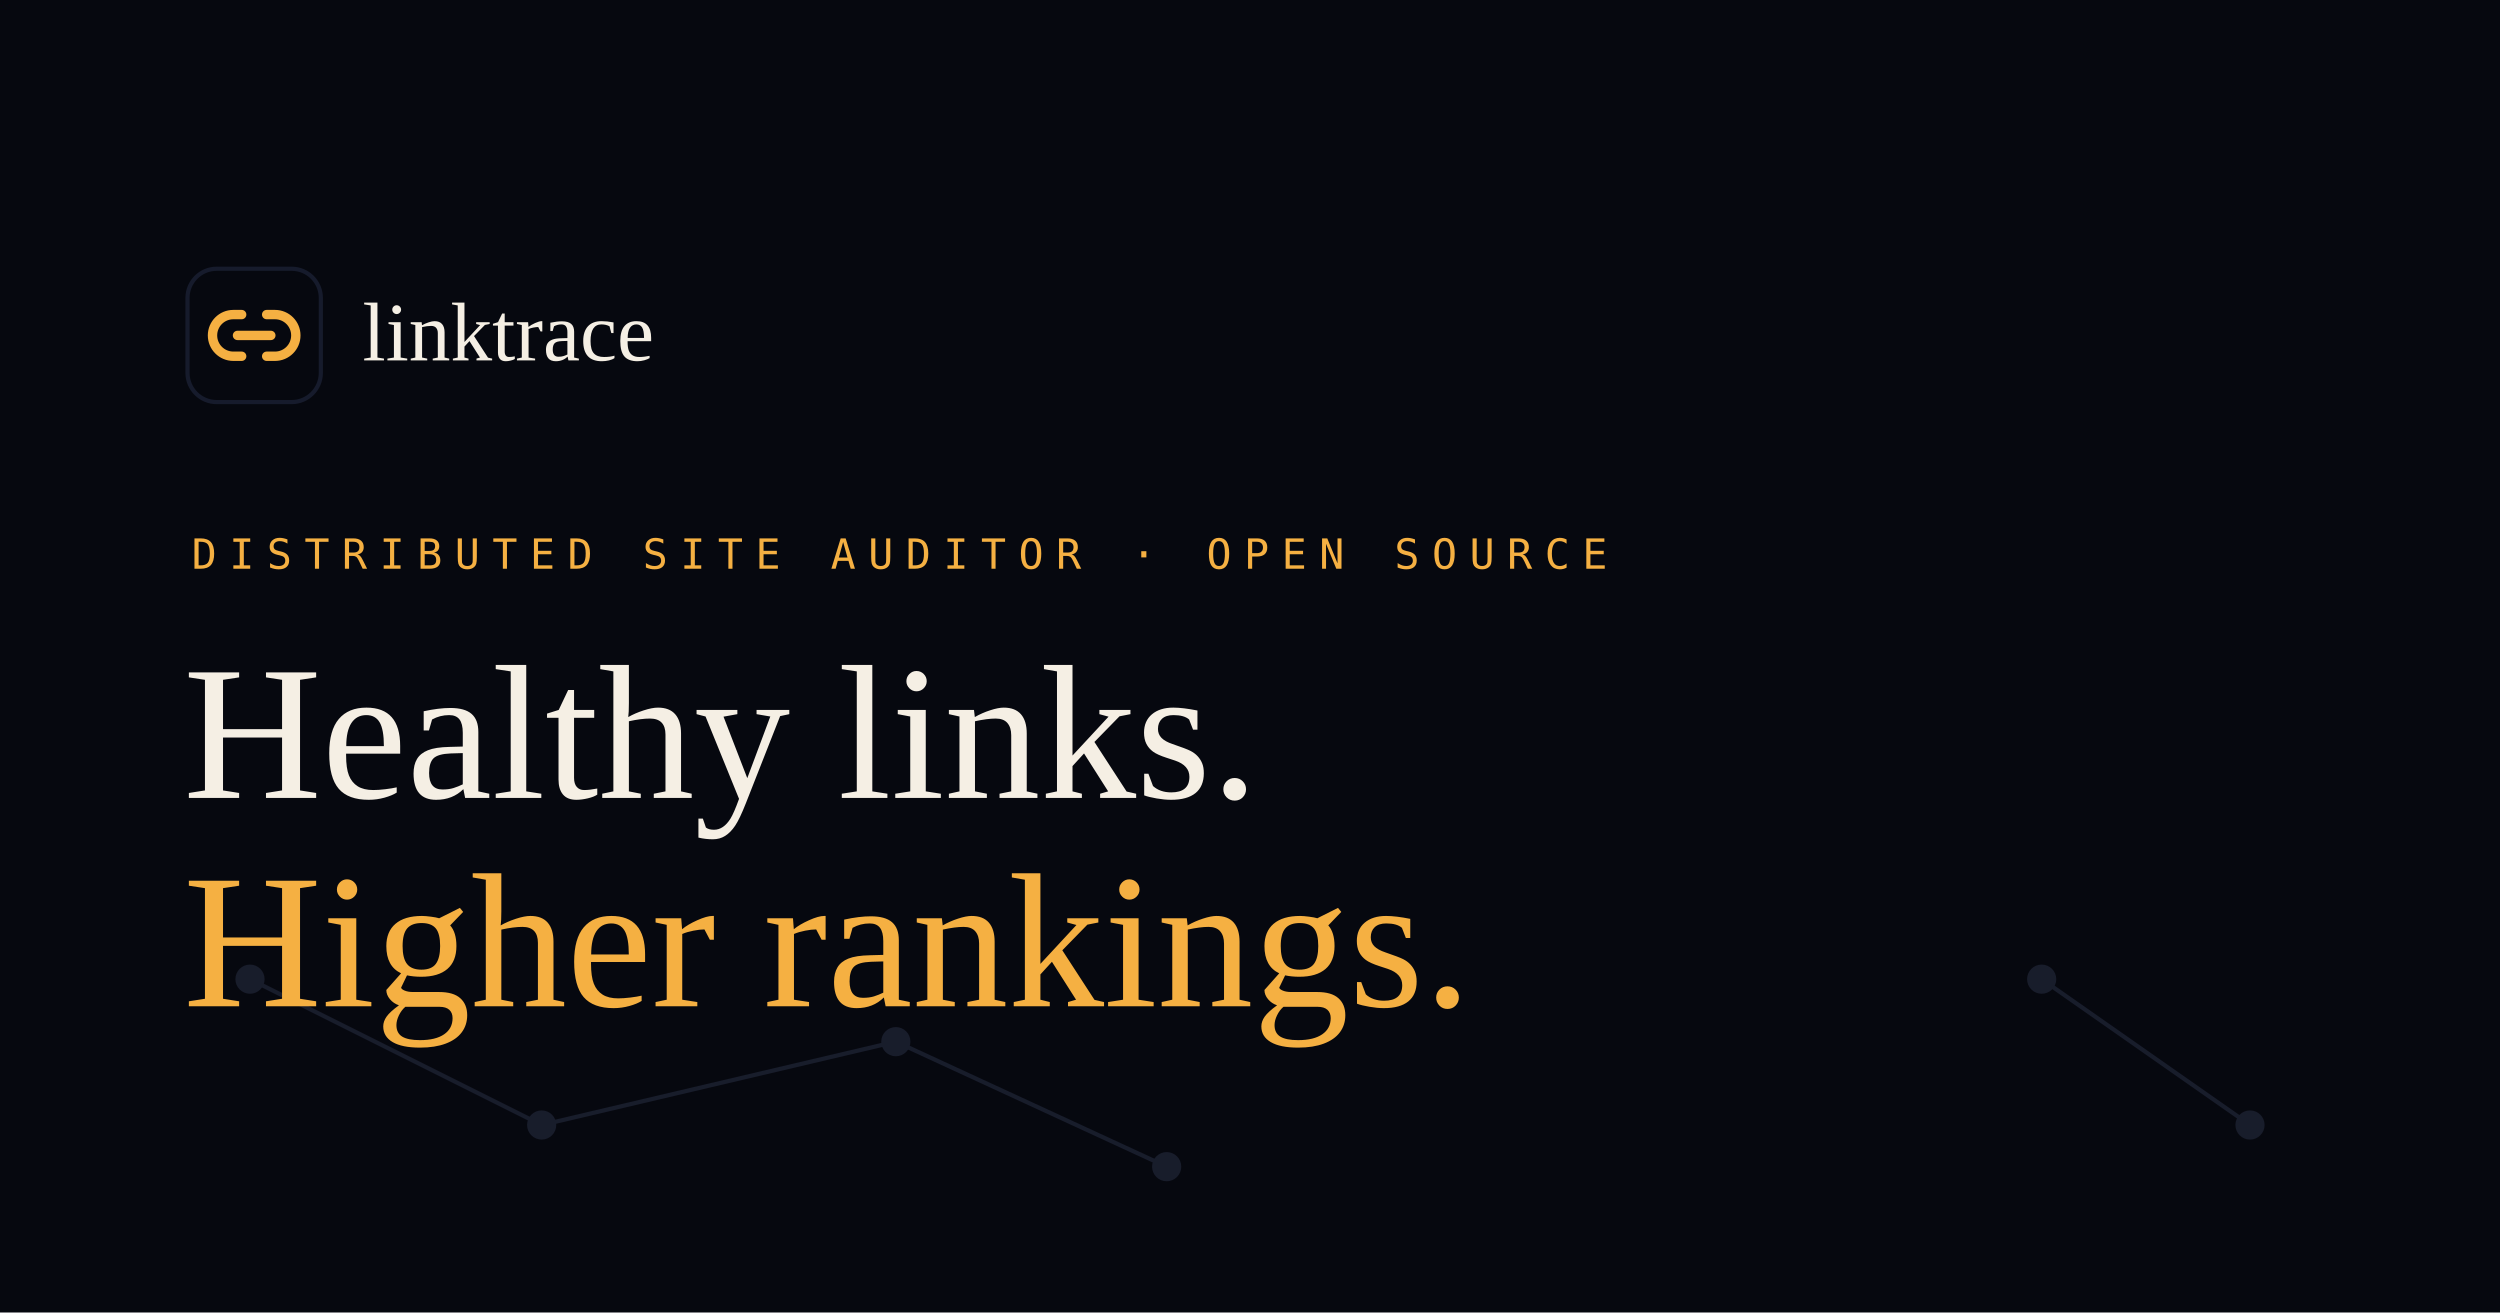
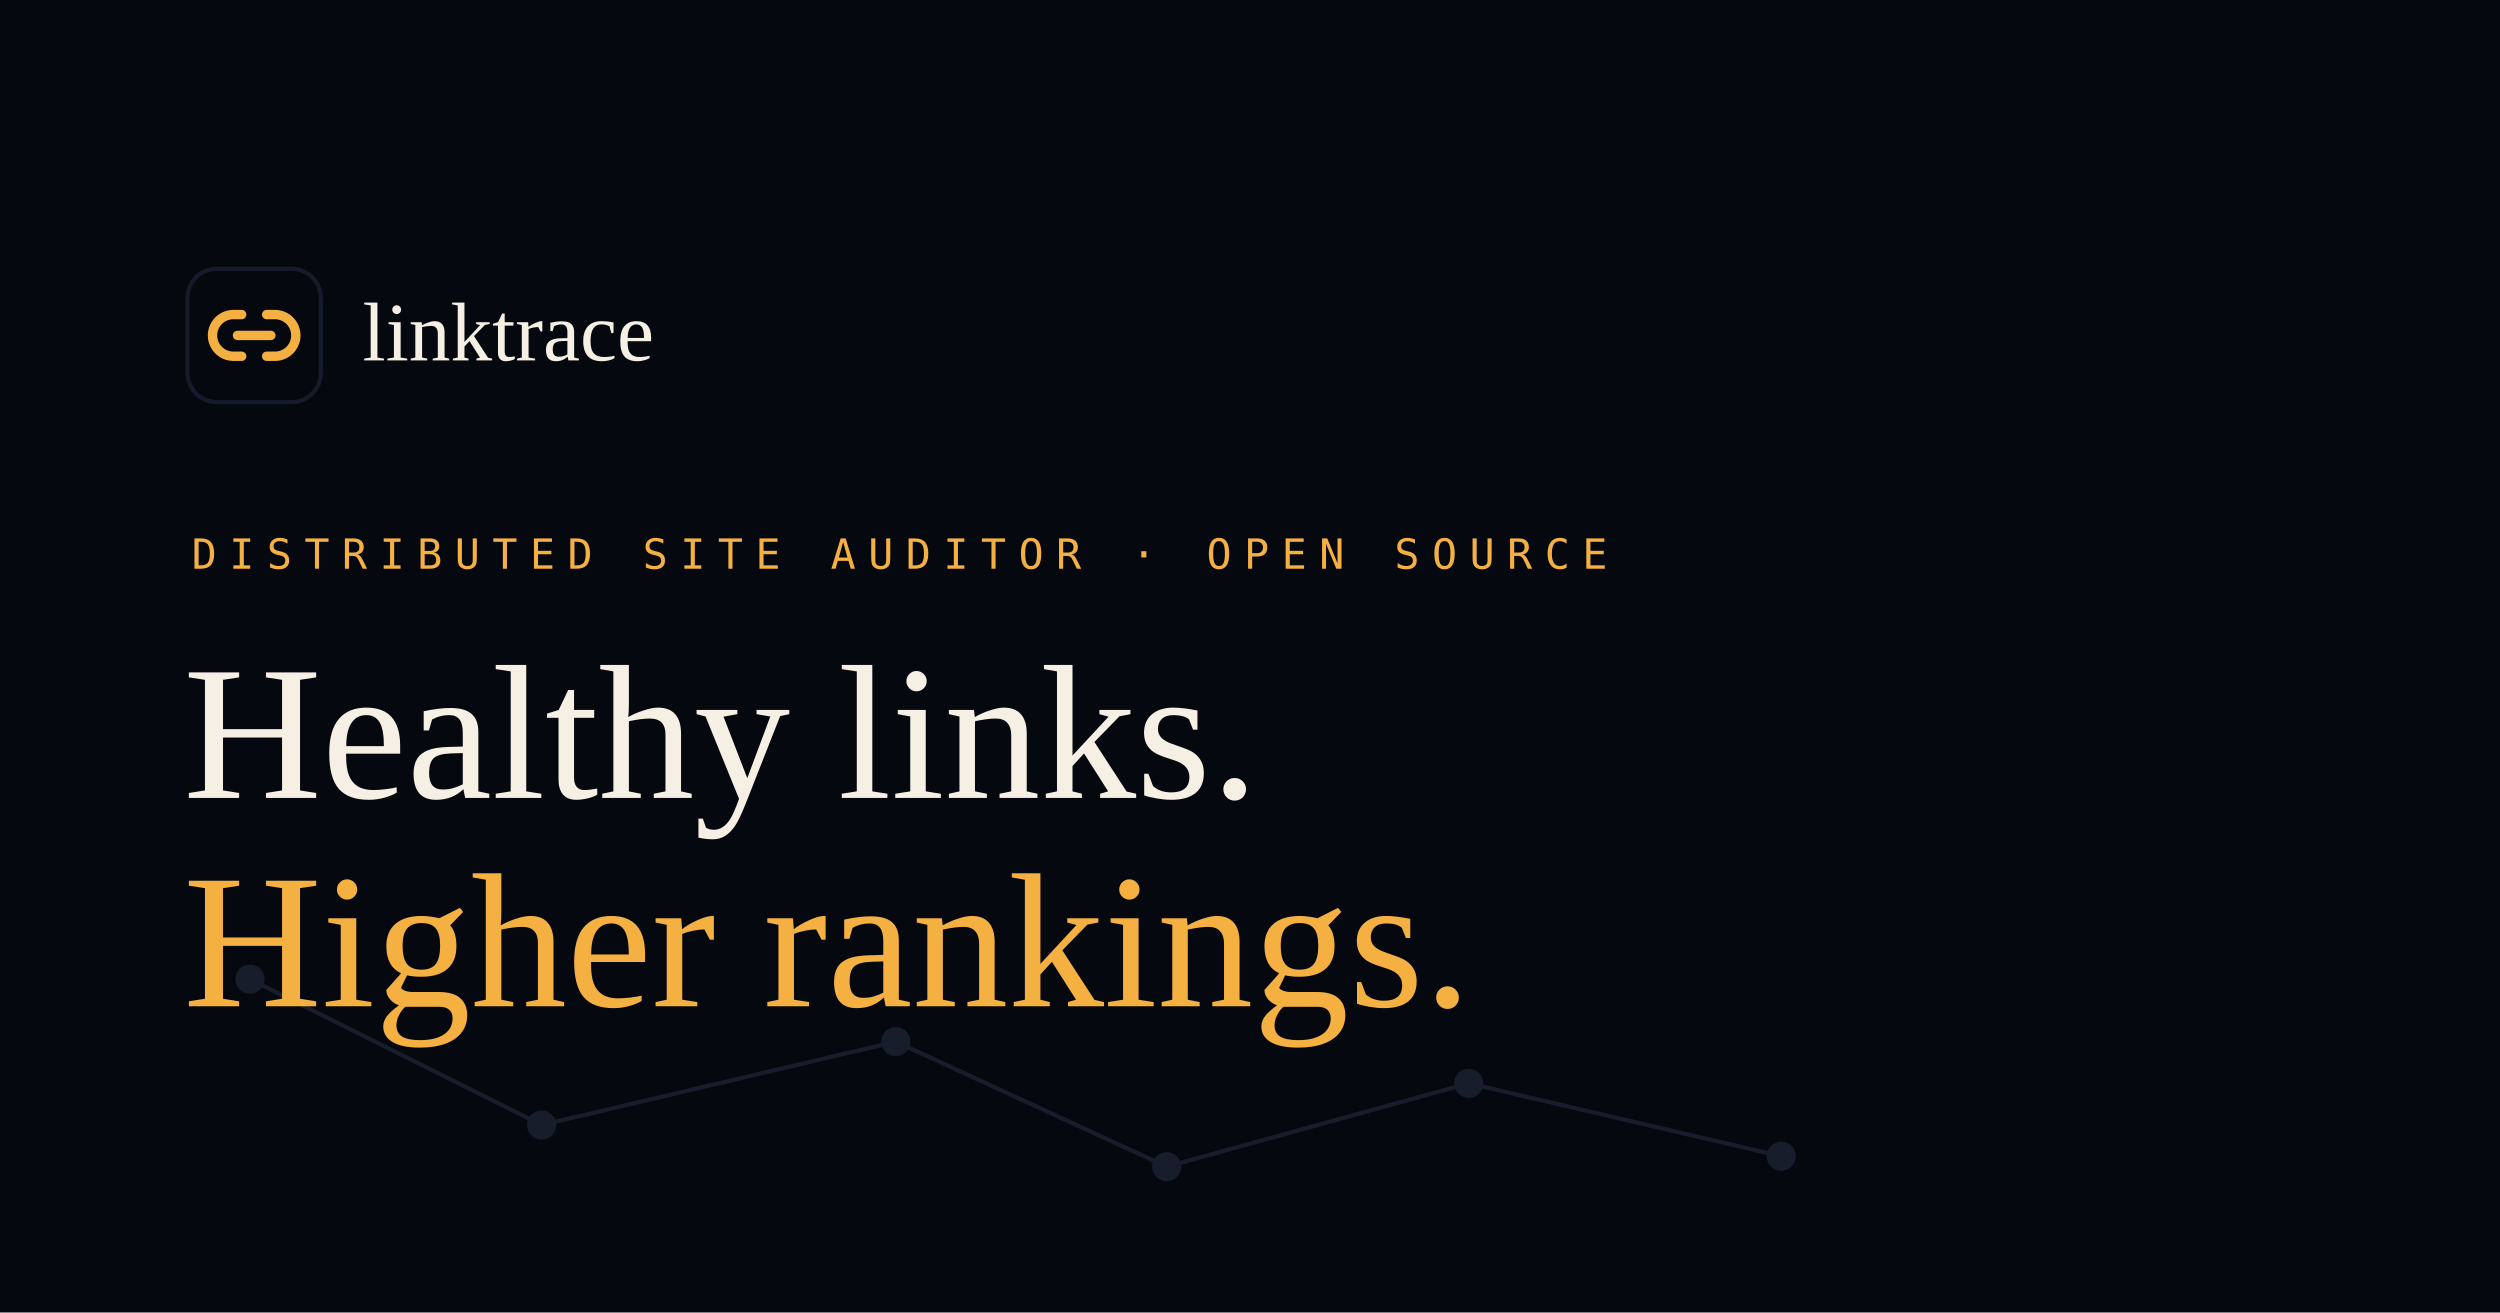
<svg xmlns="http://www.w3.org/2000/svg" width="1200" height="630" viewBox="0 0 1200 630">
  <rect width="1200" height="630" fill="#06080f" />
  <g stroke="#2a3148" stroke-width="2" fill="#2a3148" opacity="0.5">
    <line x1="120" y1="470" x2="260" y2="540" />
    <line x1="260" y1="540" x2="430" y2="500" />
    <line x1="430" y1="500" x2="560" y2="560" />
-     <line x1="980" y1="470" x2="1080" y2="540" />
+     <line x1="560" y1="560" x2="705" y2="520" />
+     <line x1="705" y1="520" x2="855" y2="555" />
    <circle cx="120" cy="470" r="6" />
    <circle cx="260" cy="540" r="6" />
    <circle cx="430" cy="500" r="6" />
    <circle cx="560" cy="560" r="6" />
-     <circle cx="980" cy="470" r="6" />
-     <circle cx="1080" cy="540" r="6" />
+     <circle cx="705" cy="520" r="6" />
+     <circle cx="855" cy="555" r="6" />
  </g>
  <g transform="translate(90 129)">
    <rect width="64" height="64" rx="14" fill="#06080f" stroke="#161b2c" stroke-width="2" />
    <g transform="translate(8 8) scale(2)" fill="none" stroke="#f5b042" stroke-width="2.25" stroke-linecap="round" stroke-linejoin="round">
      <path d="M9 17H7A5 5 0 0 1 7 7h2" />
      <path d="M15 7h2a5 5 0 1 1 0 10h-2" />
      <line x1="8" x2="16" y1="12" y2="12" />
    </g>
    <text x="84" y="44" font-family="Georgia, 'Times New Roman', serif" font-size="40" fill="#f5efe4">linktrace</text>
  </g>
  <text x="92" y="273" font-family="ui-monospace, 'SF Mono', Menlo, monospace" font-size="20" letter-spacing="6" fill="#f5b042">DISTRIBUTED SITE AUDITOR · OPEN SOURCE</text>
  <text x="88" y="383" font-family="Georgia, 'Times New Roman', serif" font-size="92" fill="#f5efe4">Healthy links.</text>
  <text x="88" y="483" font-family="Georgia, 'Times New Roman', serif" font-size="92" fill="#f5b042">Higher rankings.</text>
</svg>
